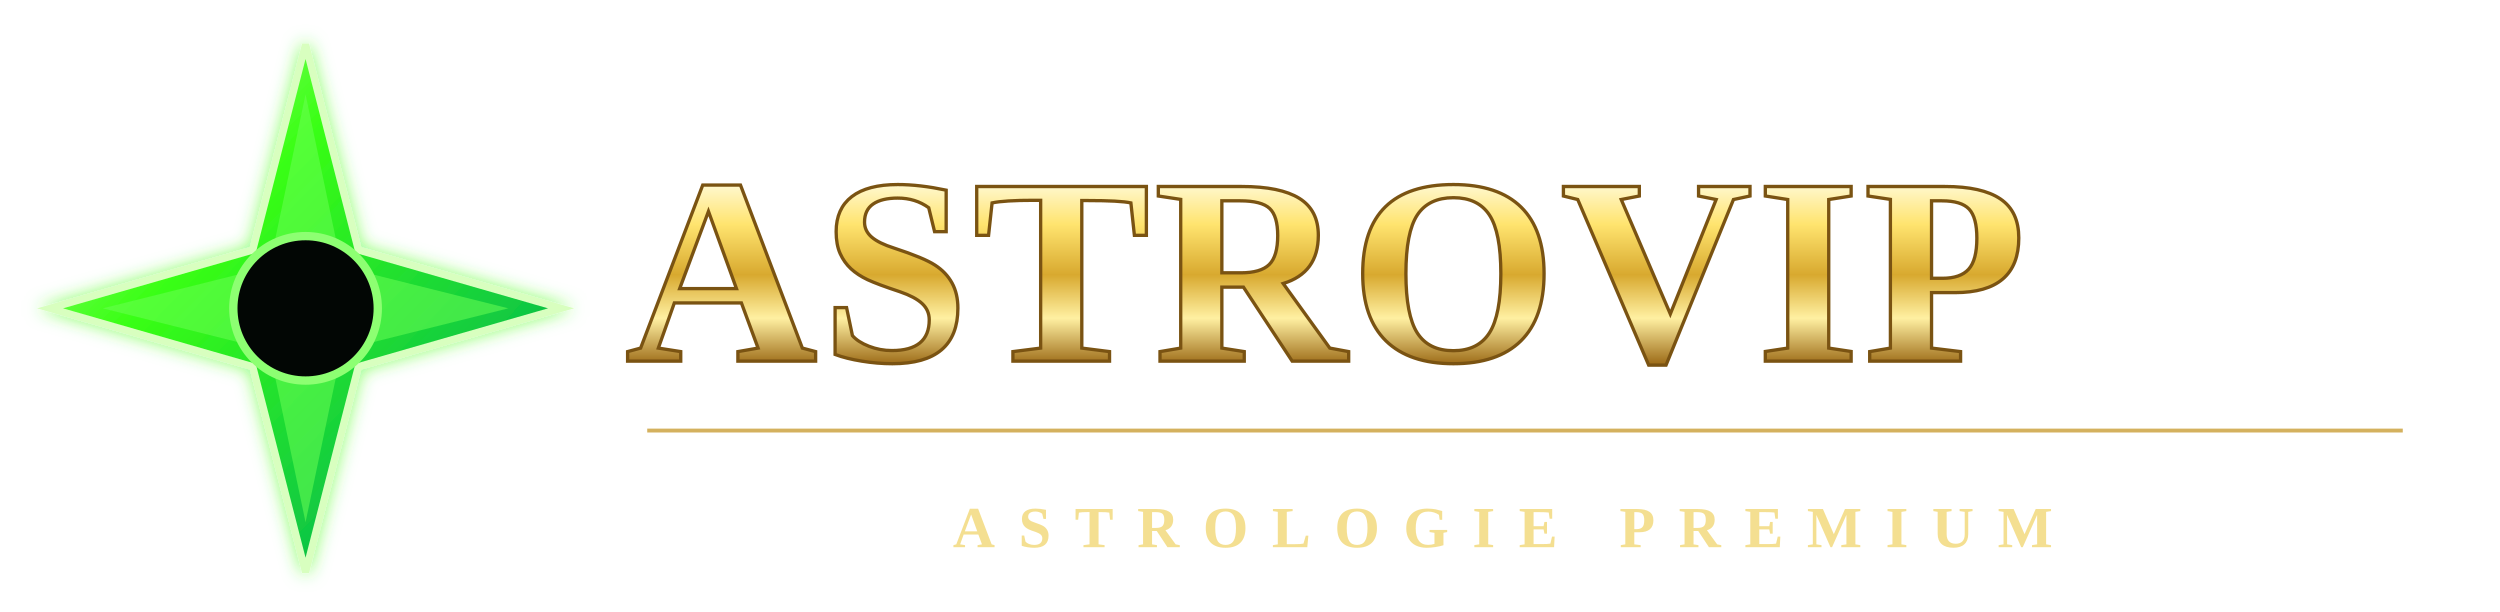
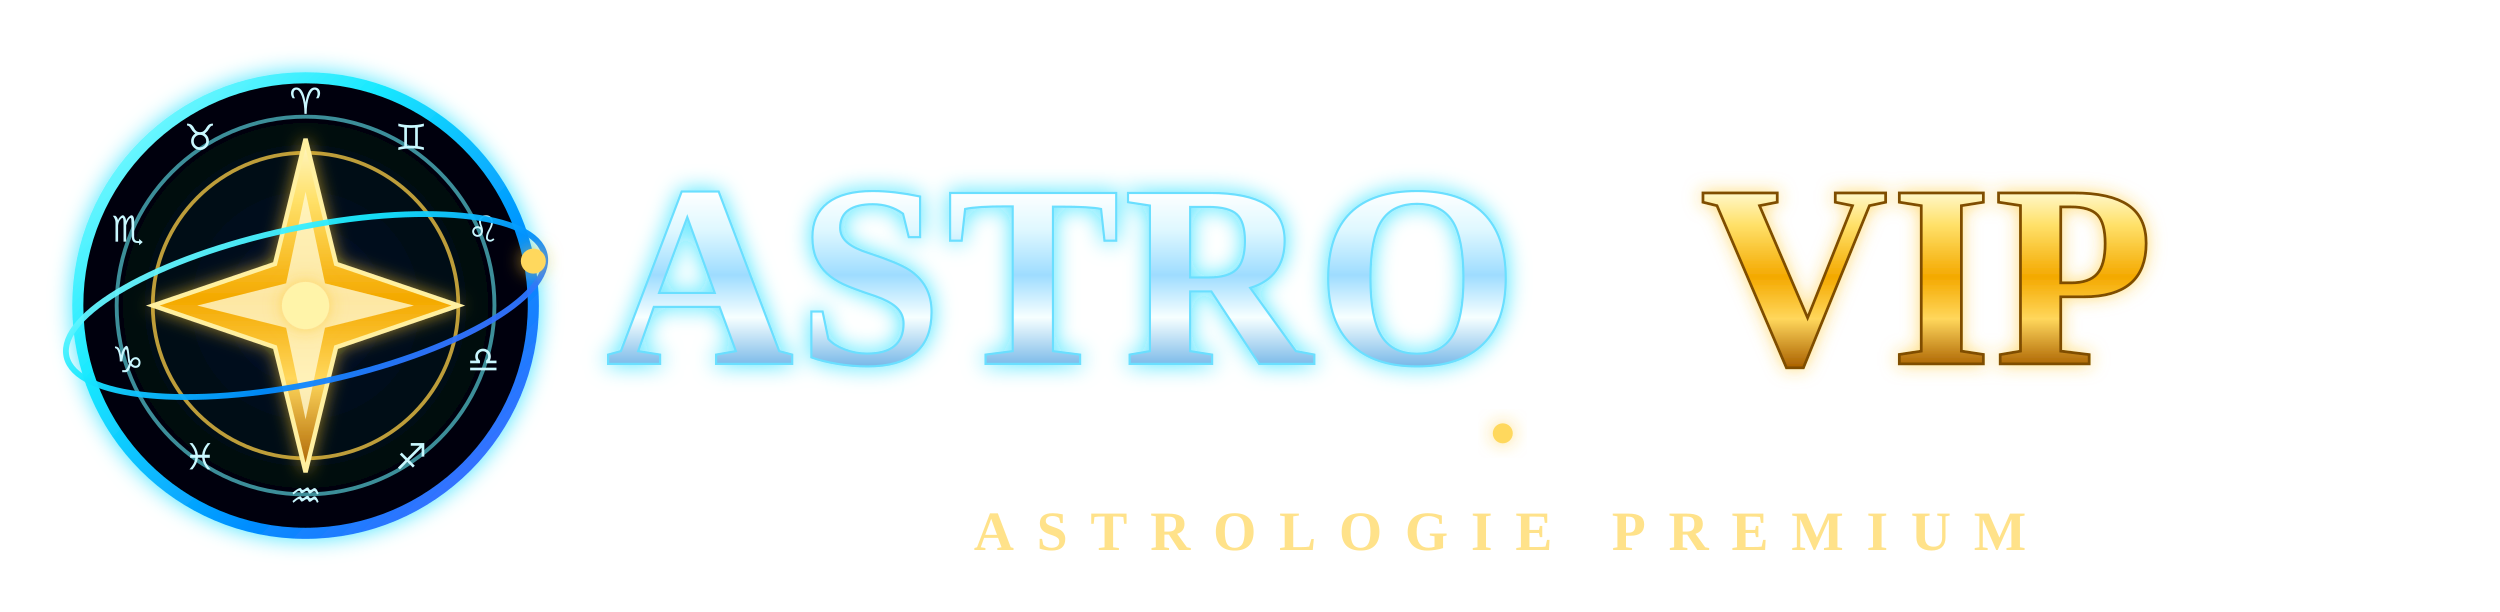
<svg xmlns="http://www.w3.org/2000/svg" viewBox="0 0 900 220" role="img" aria-labelledby="title desc">
  <defs>
-     <linearGradient id="g" x1="0" y1="0" x2="0" y2="1">
-       <stop offset="0" stop-color="#fff8cf" />
-       <stop offset=".22" stop-color="#ffe46f" />
-       <stop offset=".5" stop-color="#d8a92f" />
-       <stop offset=".74" stop-color="#fff0a2" />
-       <stop offset="1" stop-color="#9b6915" />
+     <linearGradient id="silver" x1="0" y1="0" x2="0" y2="1">
+       <stop offset="0" stop-color="#ffffff" />
+       <stop offset=".22" stop-color="#dff8ff" />
+       <stop offset=".48" stop-color="#9edcff" />
+       <stop offset=".72" stop-color="#f7ffff" />
+       <stop offset="1" stop-color="#78b8e8" />
    </linearGradient>
-     <linearGradient id="n" x1="0" y1="0" x2="1" y2="1">
-       <stop offset="0" stop-color="#baff9f" />
-       <stop offset=".34" stop-color="#39ff14" />
-       <stop offset=".72" stop-color="#10c843" />
-       <stop offset="1" stop-color="#0a6b2d" />
+     <linearGradient id="gold" x1="0" y1="0" x2="0" y2="1">
+       <stop offset="0" stop-color="#fff7c8" />
+       <stop offset=".18" stop-color="#ffe16a" />
+       <stop offset=".48" stop-color="#f4a900" />
+       <stop offset=".72" stop-color="#ffd75c" />
+       <stop offset="1" stop-color="#a96000" />
    </linearGradient>
-     <filter id="glow" x="-40%" y="-40%" width="180%" height="180%">
-       <feGaussianBlur stdDeviation="3" result="b" />
-       <feFlood flood-color="#39ff14" flood-opacity=".58" />
+     <linearGradient id="cyan" x1="0" y1="0" x2="1" y2="1">
+       <stop offset="0" stop-color="#9effff" />
+       <stop offset=".34" stop-color="#18e9ff" />
+       <stop offset=".68" stop-color="#008dff" />
+       <stop offset="1" stop-color="#5a5cff" />
+     </linearGradient>
+     <radialGradient id="core" cx="50%" cy="50%" r="58%">
+       <stop offset="0" stop-color="#08172d" />
+       <stop offset=".62" stop-color="#030811" />
+       <stop offset="1" stop-color="#000" />
+     </radialGradient>
+     <filter id="cyanGlow" x="-70%" y="-70%" width="240%" height="240%">
+       <feGaussianBlur stdDeviation="4" result="b" />
+       <feFlood flood-color="#16dcff" flood-opacity=".72" />
+       <feComposite in2="b" operator="in" />
+       <feMerge>
+         <feMergeNode />
+         <feMergeNode in="SourceGraphic" />
+       </feMerge>
+     </filter>
+     <filter id="goldGlow" x="-70%" y="-70%" width="240%" height="240%">
+       <feGaussianBlur stdDeviation="3.1" result="b" />
+       <feFlood flood-color="#ffc72f" flood-opacity=".62" />
      <feComposite in2="b" operator="in" />
      <feMerge>
        <feMergeNode />
        <feMergeNode in="SourceGraphic" />
      </feMerge>
    </filter>
  </defs>
-   <g transform="translate(18 10)">
-     <path d="M92 6 L111 80 L184 101 L111 122 L92 196 L73 122 L0 101 L73 80 Z" fill="url(#n)" stroke="#d8ffbf" stroke-width="2.6" filter="url(#glow)" />
-     <path d="M92 24 L105 86 L165 101 L105 116 L92 178 L79 116 L19 101 L79 86 Z" fill="#6cff55" opacity=".52" />
-     <circle cx="92" cy="101" r="26" fill="#020604" stroke="#8dff72" stroke-width="3" />
+   <g transform="translate(16 12)">
+     <circle cx="94" cy="98" r="82" fill="url(#core)" stroke="url(#cyan)" stroke-width="4" filter="url(#cyanGlow)" />
+     <circle cx="94" cy="98" r="68" fill="none" stroke="#68f4ff" stroke-width="1.4" opacity=".58" />
+     <circle cx="94" cy="98" r="55" fill="none" stroke="#e6bd42" stroke-width="1.35" opacity=".82" />
+     <g fill="#c9f8ff" font-family="Georgia, 'Times New Roman', serif" font-size="13" font-weight="700" text-anchor="middle">
+       <text x="94" y="29">♈</text>
+       <text x="132" y="42">♊</text>
+       <text x="158" y="75">♌</text>
+       <text x="158" y="122">♎</text>
+       <text x="132" y="157">♐</text>
+       <text x="94" y="171">♒</text>
+       <text x="56" y="157">♓</text>
+       <text x="30" y="122">♑</text>
+       <text x="30" y="75">♏</text>
+       <text x="56" y="42">♉</text>
+     </g>
+     <path d="M94 38 L105 83 L149 98 L105 113 L94 158 L83 113 L39 98 L83 83 Z" fill="url(#gold)" stroke="#fff0a0" stroke-width="1.6" filter="url(#goldGlow)" />
+     <path d="M94 57 L101 90 L133 98 L101 106 L94 139 L87 106 L55 98 L87 90 Z" fill="#fff8d2" opacity=".78" />
+     <circle cx="94" cy="98" r="8.5" fill="#fff4a9" filter="url(#goldGlow)" />
+     <ellipse cx="94" cy="98" rx="88" ry="28" fill="none" stroke="url(#cyan)" stroke-width="2.1" transform="rotate(-12 94 98)" opacity=".95" />
+     <circle cx="176" cy="82" r="4.5" fill="#ffd85d" filter="url(#goldGlow)" />
  </g>
-   <g transform="translate(225 38)">
-     <text x="0" y="92" font-family="Georgia, 'Times New Roman', serif" font-size="96" font-weight="700" letter-spacing="1.2" fill="url(#g)" stroke="#7a5312" stroke-width="1.2">ASTROVIP</text>
-     <line x1="8" y1="117" x2="640" y2="117" stroke="#c99d36" stroke-width="1.4" opacity=".8" />
-     <text x="316" y="159" text-anchor="middle" font-family="Georgia, 'Times New Roman', serif" font-size="21" font-weight="700" letter-spacing="8.5" fill="#f4df91">ASTROLOGIE PREMIUM</text>
+   <g transform="translate(218 40)">
+     <text x="0" y="91" font-family="Georgia, 'Times New Roman', serif" font-size="94" font-weight="700" letter-spacing="1.2" fill="url(#silver)" stroke="#6adfff" stroke-width=".8" filter="url(#cyanGlow)">ASTRO</text>
+     <text x="394" y="91" font-family="Georgia, 'Times New Roman', serif" font-size="94" font-weight="700" letter-spacing=".7" fill="url(#gold)" stroke="#7f4d00" stroke-width="1" filter="url(#goldGlow)">VIP</text>
+     <line x1="5" y1="116" x2="640" y2="116" stroke="url(#cyan)" stroke-width="1.7" opacity=".85" />
+     <circle cx="323" cy="116" r="3.6" fill="#ffd85d" filter="url(#goldGlow)" />
+     <text x="322" y="158" text-anchor="middle" font-family="Georgia, 'Times New Roman', serif" font-size="20" font-weight="700" letter-spacing="8.2" fill="#ffe28a">ASTROLOGIE PREMIUM</text>
  </g>
</svg>
